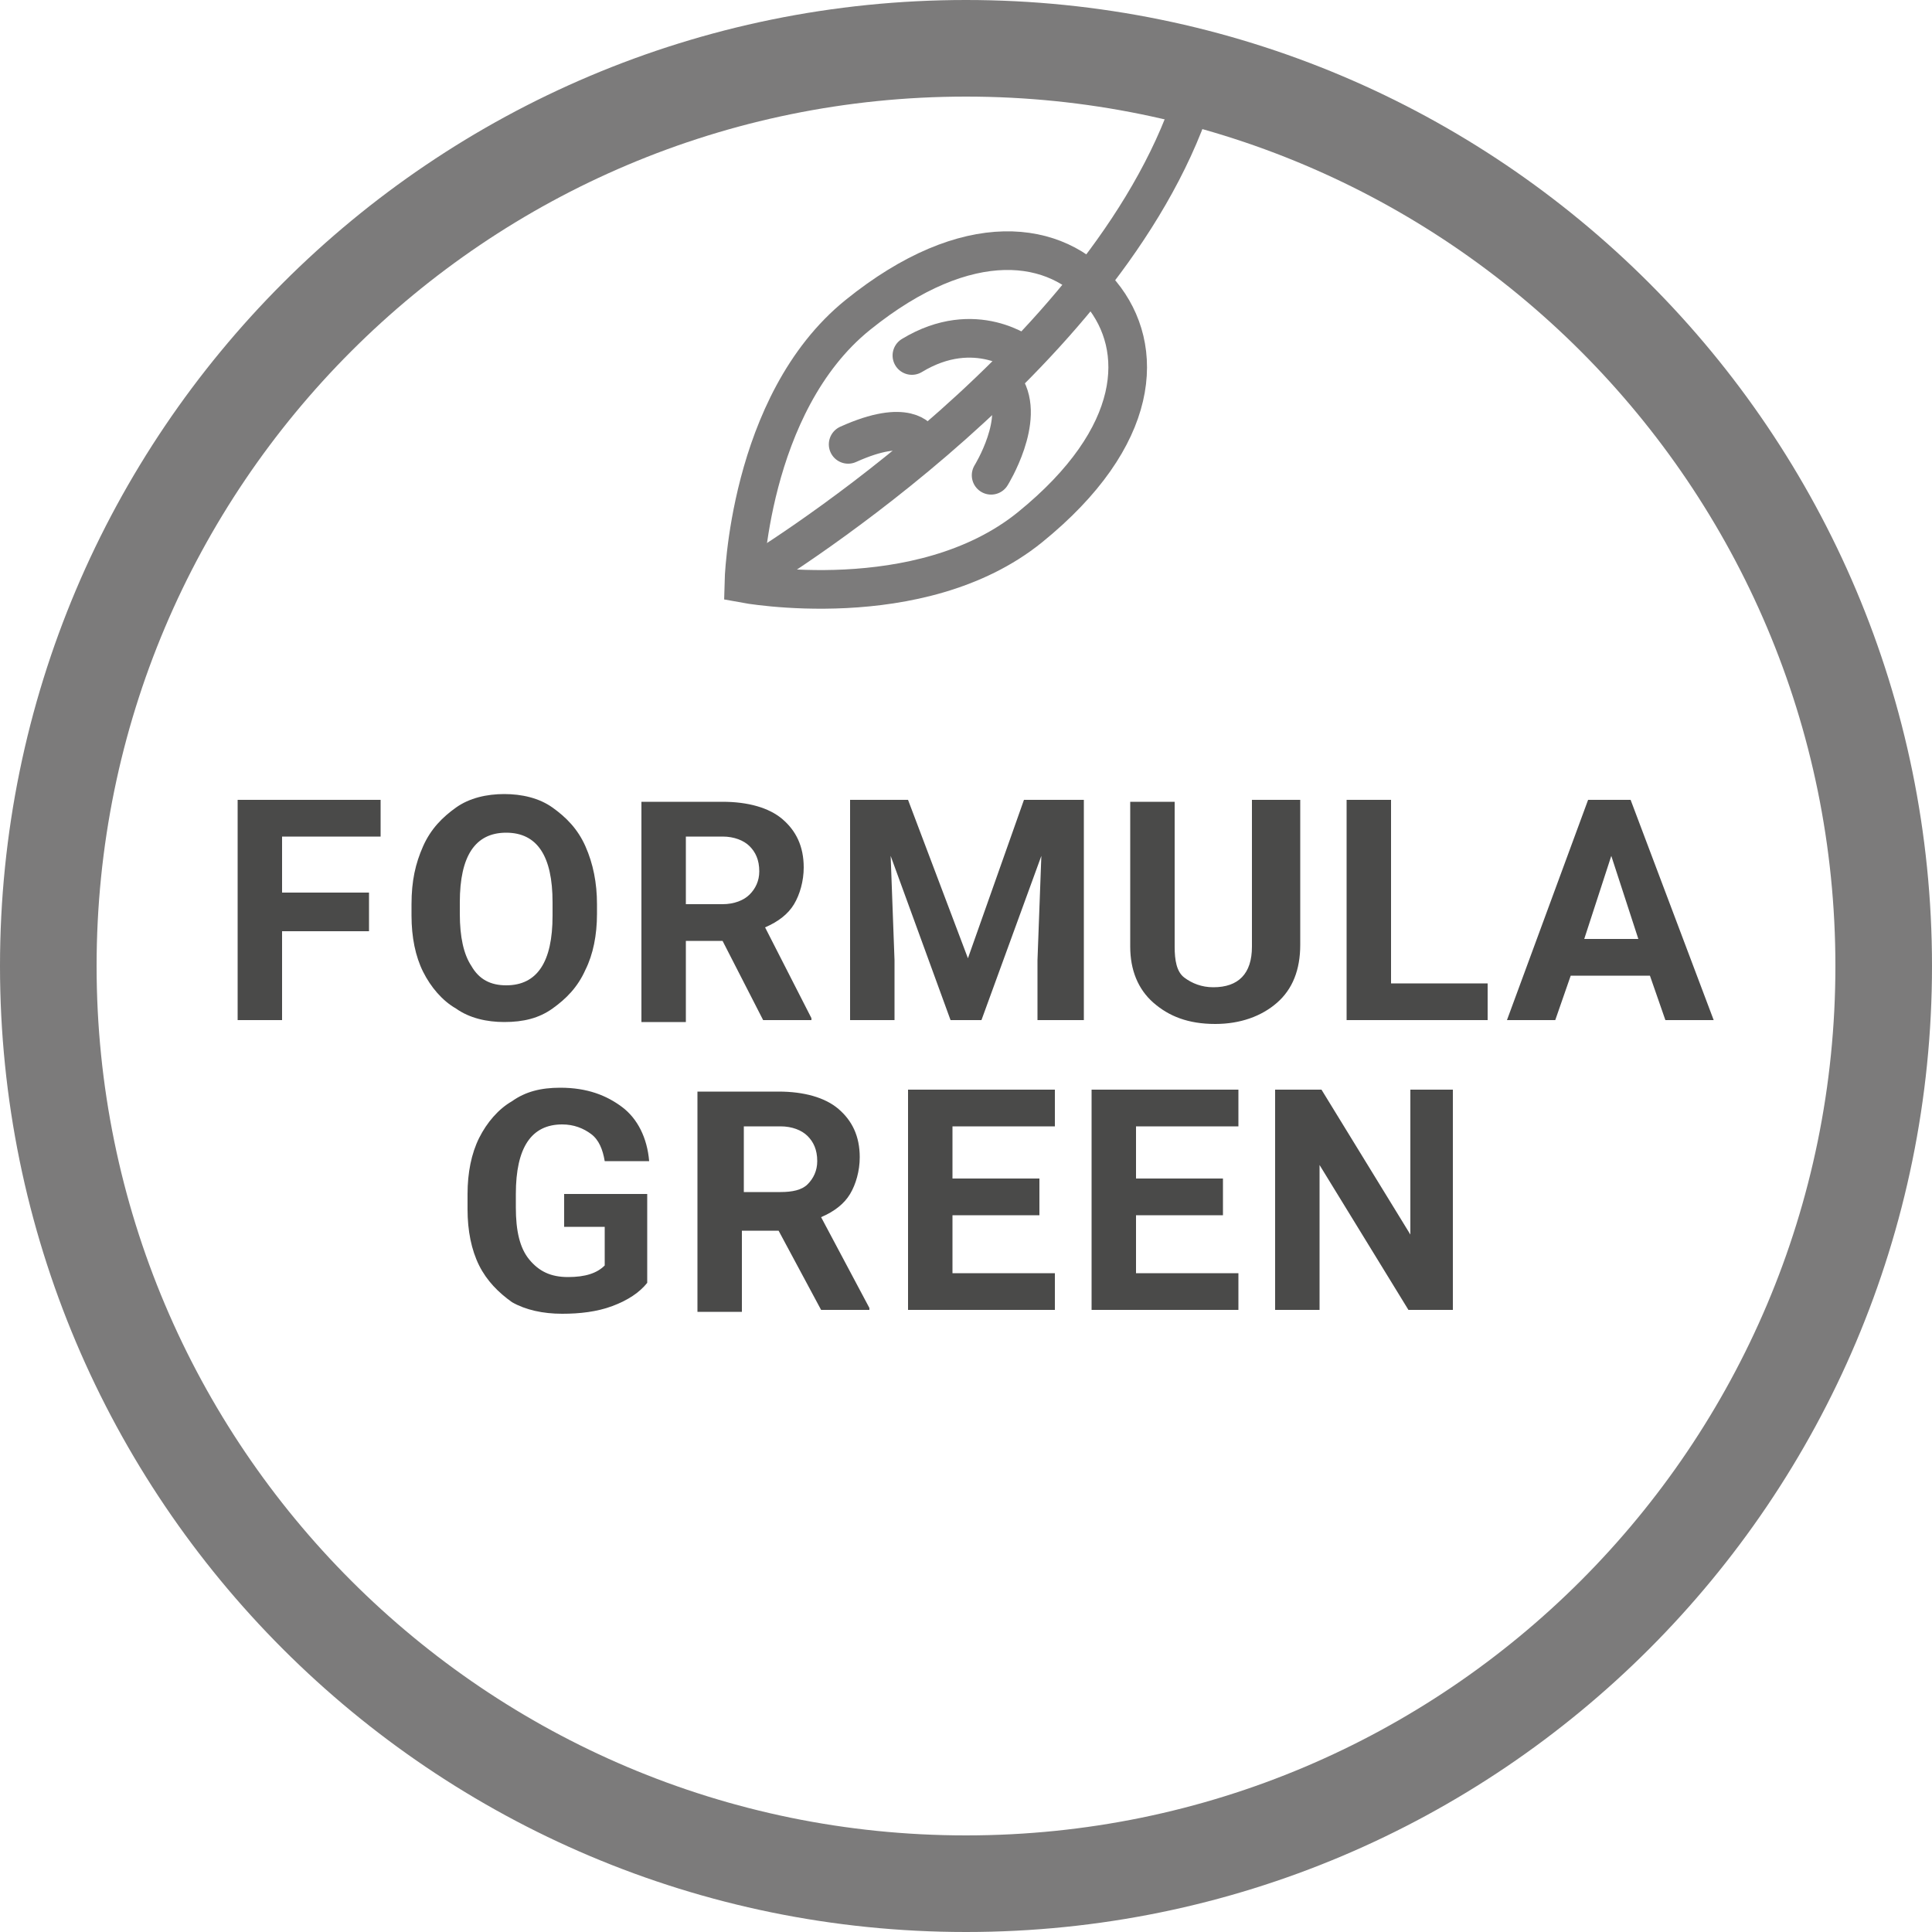
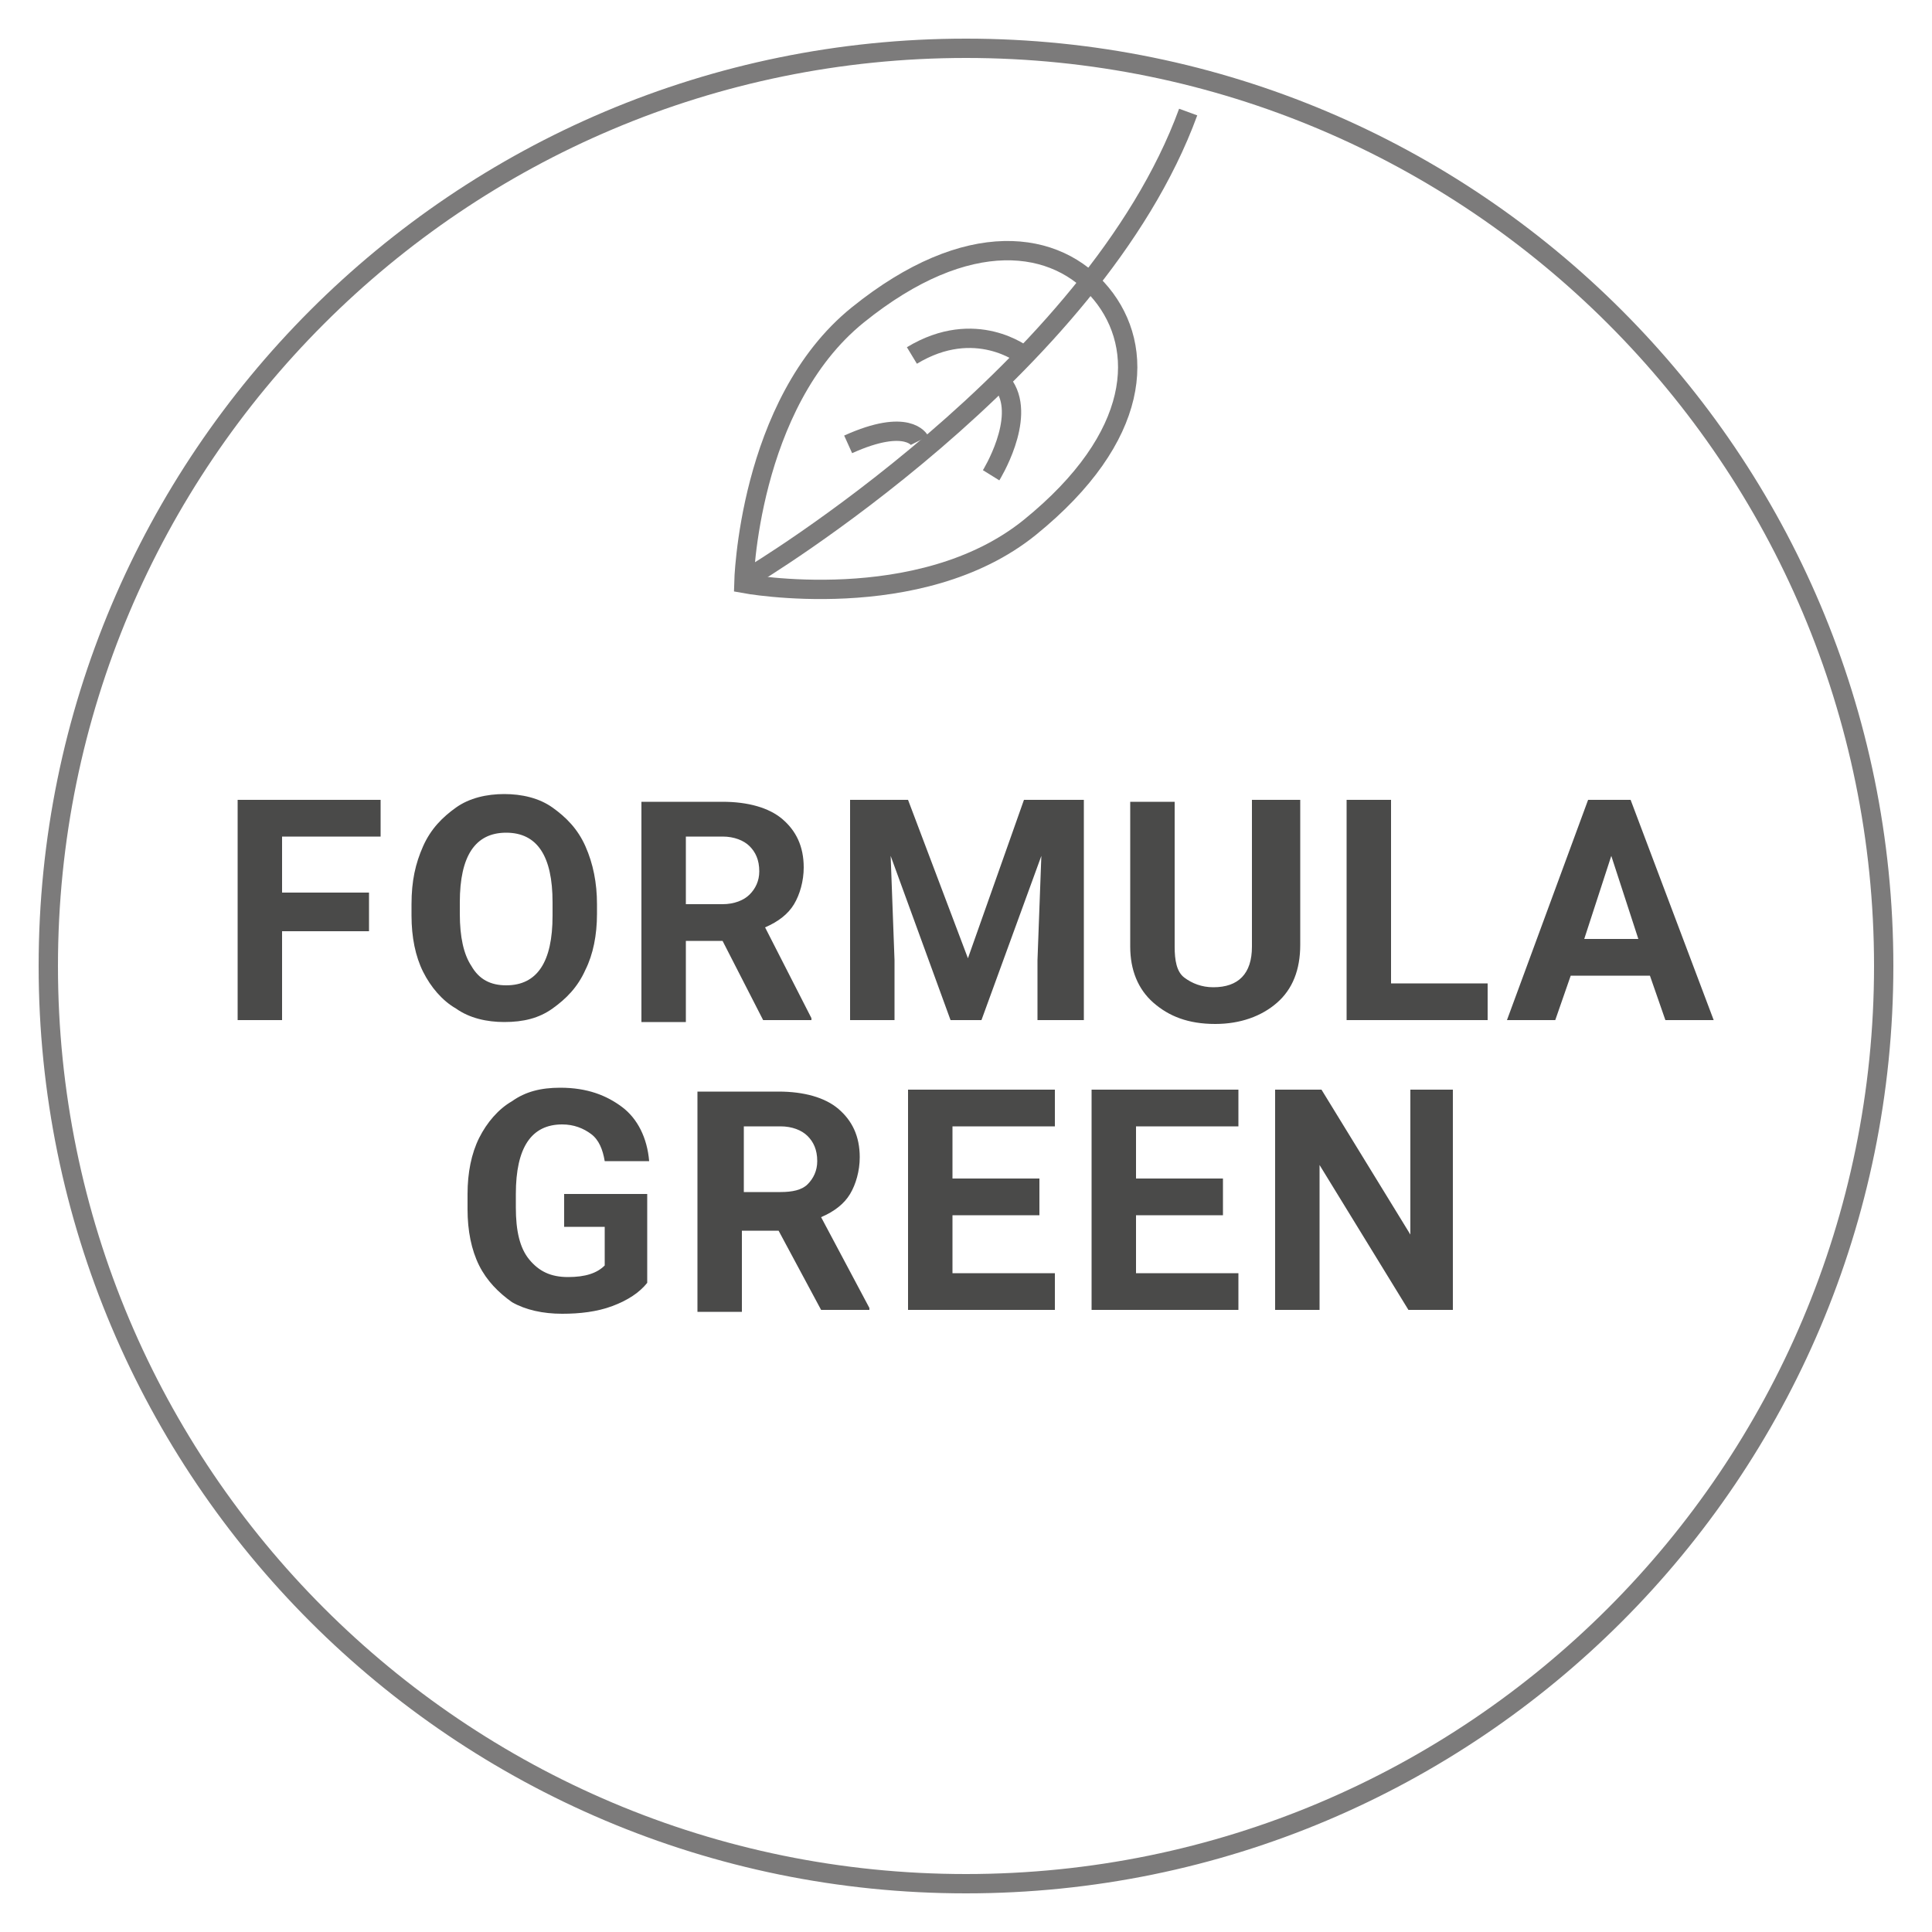
<svg xmlns="http://www.w3.org/2000/svg" xmlns:xlink="http://www.w3.org/1999/xlink" version="1.1" id="Livello_1" x="0px" y="0px" viewBox="0 0 100 100" style="enable-background:new 0 0 100 100;" xml:space="preserve">
  <style type="text/css">
- 	.st0{clip-path:url(#SVGID_00000018209881493847075710000007822357365528406408_);fill:none;stroke:#7C7B7B;stroke-width:5;}
+ 	.st0{clip-path:url(#SVGID_00000018209881493847075710000007822357365528406408_);fill:none;stroke:#7C7B7B;strokeWidth:5;}
	.st1{clip-path:url(#SVGID_00000018209881493847075710000007822357365528406408_);fill:#4A4A49;}
	
- 		.st2{clip-path:url(#SVGID_00000018209881493847075710000007822357365528406408_);fill:none;stroke:#7C7B7B;stroke-width:2;stroke-linecap:round;}
+ 		.st2{clip-path:url(#SVGID_00000018209881493847075710000007822357365528406408_);fill:none;stroke:#7C7B7B;strokeWidth:2;strokeLinecap:round;}
</style>
  <g>
    <defs>
      <rect id="SVGID_1_" width="100" height="100" />
    </defs>
    <clipPath id="SVGID_00000076581366728048721970000017507022459123381410_">
      <use xlink:href="#SVGID_1_" style="overflow:visible;" />
    </clipPath>
-     <circle style="clip-path:url(#SVGID_00000076581366728048721970000017507022459123381410_);fill:none;stroke:#7C7B7B;stroke-width:5;" cx="50" cy="50" r="47.5" />
+     <circle style="clip-path:url(#SVGID_00000076581366728048721970000017507022459123381410_);fill:none;stroke:#7C7B7B;strokeWidth:5;" cx="50" cy="50" r="47.5" />
    <path style="clip-path:url(#SVGID_00000076581366728048721970000017507022459123381410_);fill:#4A4A49;" d="M75.3,56.4H73v7.5   l-4.6-7.5H66v11.4h2.3v-7.5l4.6,7.5h2.3V56.4z M63.3,61h-4.5v-2.7h5.3v-1.9h-7.6v11.4h7.6v-1.9h-5.3v-3h4.5V61z M53.8,61h-4.5v-2.7   h5.3v-1.9h-7.6v11.4h7.6v-1.9h-5.3v-3h4.5V61z M38.5,58.3h1.9c0.6,0,1.1,0.2,1.4,0.5s0.5,0.7,0.5,1.3c0,0.5-0.2,0.9-0.5,1.2   c-0.3,0.3-0.8,0.4-1.4,0.4h-1.9V58.3z M42.5,67.8H45v-0.1L42.5,63c0.7-0.3,1.2-0.7,1.5-1.2c0.3-0.5,0.5-1.2,0.5-1.9   c0-1.1-0.4-1.9-1.1-2.5c-0.7-0.6-1.8-0.9-3.1-0.9h-4.2v11.4h2.3v-4.2h1.9L42.5,67.8z M33.7,61.8h-4.5v1.7h2.1v2   c-0.4,0.4-1,0.6-1.9,0.6c-0.9,0-1.5-0.3-2-0.9c-0.5-0.6-0.7-1.5-0.7-2.7v-0.7c0-1.2,0.2-2.1,0.6-2.7c0.4-0.6,1-0.9,1.8-0.9   c0.6,0,1.1,0.2,1.5,0.5c0.4,0.3,0.6,0.8,0.7,1.4h2.3c-0.1-1.2-0.6-2.2-1.4-2.8c-0.8-0.6-1.8-1-3.2-1c-1,0-1.8,0.2-2.5,0.7   c-0.7,0.4-1.3,1.1-1.7,1.9c-0.4,0.8-0.6,1.8-0.6,2.9v0.8c0,1.1,0.2,2.1,0.6,2.9c0.4,0.8,1,1.4,1.7,1.9c0.7,0.4,1.6,0.6,2.6,0.6   c0.9,0,1.8-0.1,2.6-0.4c0.8-0.3,1.4-0.7,1.8-1.2V61.8z" />
    <path style="clip-path:url(#SVGID_00000076581366728048721970000017507022459123381410_);fill:#4A4A49;" d="M83.4,44.3l1.4,4.3H82   L83.4,44.3z M86.2,52.8h2.5l-4.3-11.4h-2.2l-4.2,11.4h2.5l0.8-2.3h4.1L86.2,52.8z M72,41.4h-2.3v11.4H77v-1.9h-5V41.4z M64.8,41.4   V49c0,1.4-0.7,2.1-2,2.1c-0.6,0-1.1-0.2-1.5-0.5s-0.5-0.9-0.5-1.6v-7.5h-2.3V49c0,1.2,0.4,2.2,1.2,2.9c0.8,0.7,1.8,1.1,3.2,1.1   c1.3,0,2.4-0.4,3.2-1.1c0.8-0.7,1.2-1.7,1.2-3v-7.5H64.8z M44,41.4v11.4h2.3v-3.1l-0.2-5.4l3.1,8.5h1.6l3.1-8.5l-0.2,5.4v3.1h2.4   V41.4h-3.1l-2.9,8.2L47,41.4H44z M35.5,43.3h1.9c0.6,0,1.1,0.2,1.4,0.5c0.3,0.3,0.5,0.7,0.5,1.3c0,0.5-0.2,0.9-0.5,1.2   c-0.3,0.3-0.8,0.5-1.4,0.5h-1.9V43.3z M39.5,52.8h2.5v-0.1L39.6,48c0.7-0.3,1.2-0.7,1.5-1.2c0.3-0.5,0.5-1.2,0.5-1.9   c0-1.1-0.4-1.9-1.1-2.5c-0.7-0.6-1.8-0.9-3.1-0.9h-4.2v11.4h2.3v-4.2h1.9L39.5,52.8z M28.6,47.4c0,1.2-0.2,2.1-0.6,2.7   c-0.4,0.6-1,0.9-1.8,0.9c-0.8,0-1.4-0.3-1.8-1c-0.4-0.6-0.6-1.5-0.6-2.7v-0.6c0-1.2,0.2-2.1,0.6-2.7s1-0.9,1.8-0.9   c0.8,0,1.4,0.3,1.8,0.9c0.4,0.6,0.6,1.5,0.6,2.7V47.4z M30.9,46.8c0-1.1-0.2-2.1-0.6-3c-0.4-0.9-1-1.5-1.7-2   c-0.7-0.5-1.6-0.7-2.5-0.7s-1.8,0.2-2.5,0.7c-0.7,0.5-1.3,1.1-1.7,2c-0.4,0.9-0.6,1.8-0.6,3v0.6c0,1.1,0.2,2.1,0.6,2.9   s1,1.5,1.7,1.9c0.7,0.5,1.6,0.7,2.5,0.7c1,0,1.8-0.2,2.5-0.7s1.3-1.1,1.7-2c0.4-0.8,0.6-1.8,0.6-2.9V46.8z M19.1,46.2h-4.5v-2.9   h5.1v-1.9h-7.4v11.4h2.3v-4.6h4.5V46.2z" />
-     <path style="clip-path:url(#SVGID_00000076581366728048721970000017507022459123381410_);fill:none;stroke:#7C7B7B;stroke-width:2;stroke-linecap:round;" d="   M57,15.2c-2.3-2.8-6.9-3.5-12.6,1.1c-5.7,4.6-5.9,13.9-5.9,13.9s9.1,1.7,14.8-2.9C59.1,22.6,59.3,18,57,15.2z" />
-     <path style="clip-path:url(#SVGID_00000076581366728048721970000017507022459123381410_);fill:none;stroke:#7C7B7B;stroke-width:2;stroke-linecap:round;" d="   M38.9,29.8c0,0,17.7-10.6,22.6-24" />
-     <path style="clip-path:url(#SVGID_00000076581366728048721970000017507022459123381410_);fill:none;stroke:#7C7B7B;stroke-width:2;stroke-linecap:round;" d="   M53,18.4c0,0-2.5-2-5.8,0" />
-     <path style="clip-path:url(#SVGID_00000076581366728048721970000017507022459123381410_);fill:none;stroke:#7C7B7B;stroke-width:2;stroke-linecap:round;" d="   M51.3,24.6c0,0,1.8-2.9,0.7-4.6" />
-     <path style="clip-path:url(#SVGID_00000076581366728048721970000017507022459123381410_);fill:none;stroke:#7C7B7B;stroke-width:2;stroke-linecap:round;" d="   M47.6,22.8c0,0-0.6-1.2-3.7,0.2" />
+     <path style="clip-path:url(#SVGID_00000076581366728048721970000017507022459123381410_);fill:none;stroke:#7C7B7B;strokeWidth:2;strokeLinecap:round;" d="   M57,15.2c-2.3-2.8-6.9-3.5-12.6,1.1c-5.7,4.6-5.9,13.9-5.9,13.9s9.1,1.7,14.8-2.9C59.1,22.6,59.3,18,57,15.2z" />
+     <path style="clip-path:url(#SVGID_00000076581366728048721970000017507022459123381410_);fill:none;stroke:#7C7B7B;strokeWidth:2;strokeLinecap:round;" d="   M38.9,29.8c0,0,17.7-10.6,22.6-24" />
+     <path style="clip-path:url(#SVGID_00000076581366728048721970000017507022459123381410_);fill:none;stroke:#7C7B7B;strokeWidth:2;strokeLinecap:round;" d="   M53,18.4c0,0-2.5-2-5.8,0" />
+     <path style="clip-path:url(#SVGID_00000076581366728048721970000017507022459123381410_);fill:none;stroke:#7C7B7B;strokeWidth:2;strokeLinecap:round;" d="   M51.3,24.6c0,0,1.8-2.9,0.7-4.6" />
+     <path style="clip-path:url(#SVGID_00000076581366728048721970000017507022459123381410_);fill:none;stroke:#7C7B7B;strokeWidth:2;strokeLinecap:round;" d="   M47.6,22.8c0,0-0.6-1.2-3.7,0.2" />
  </g>
</svg>
